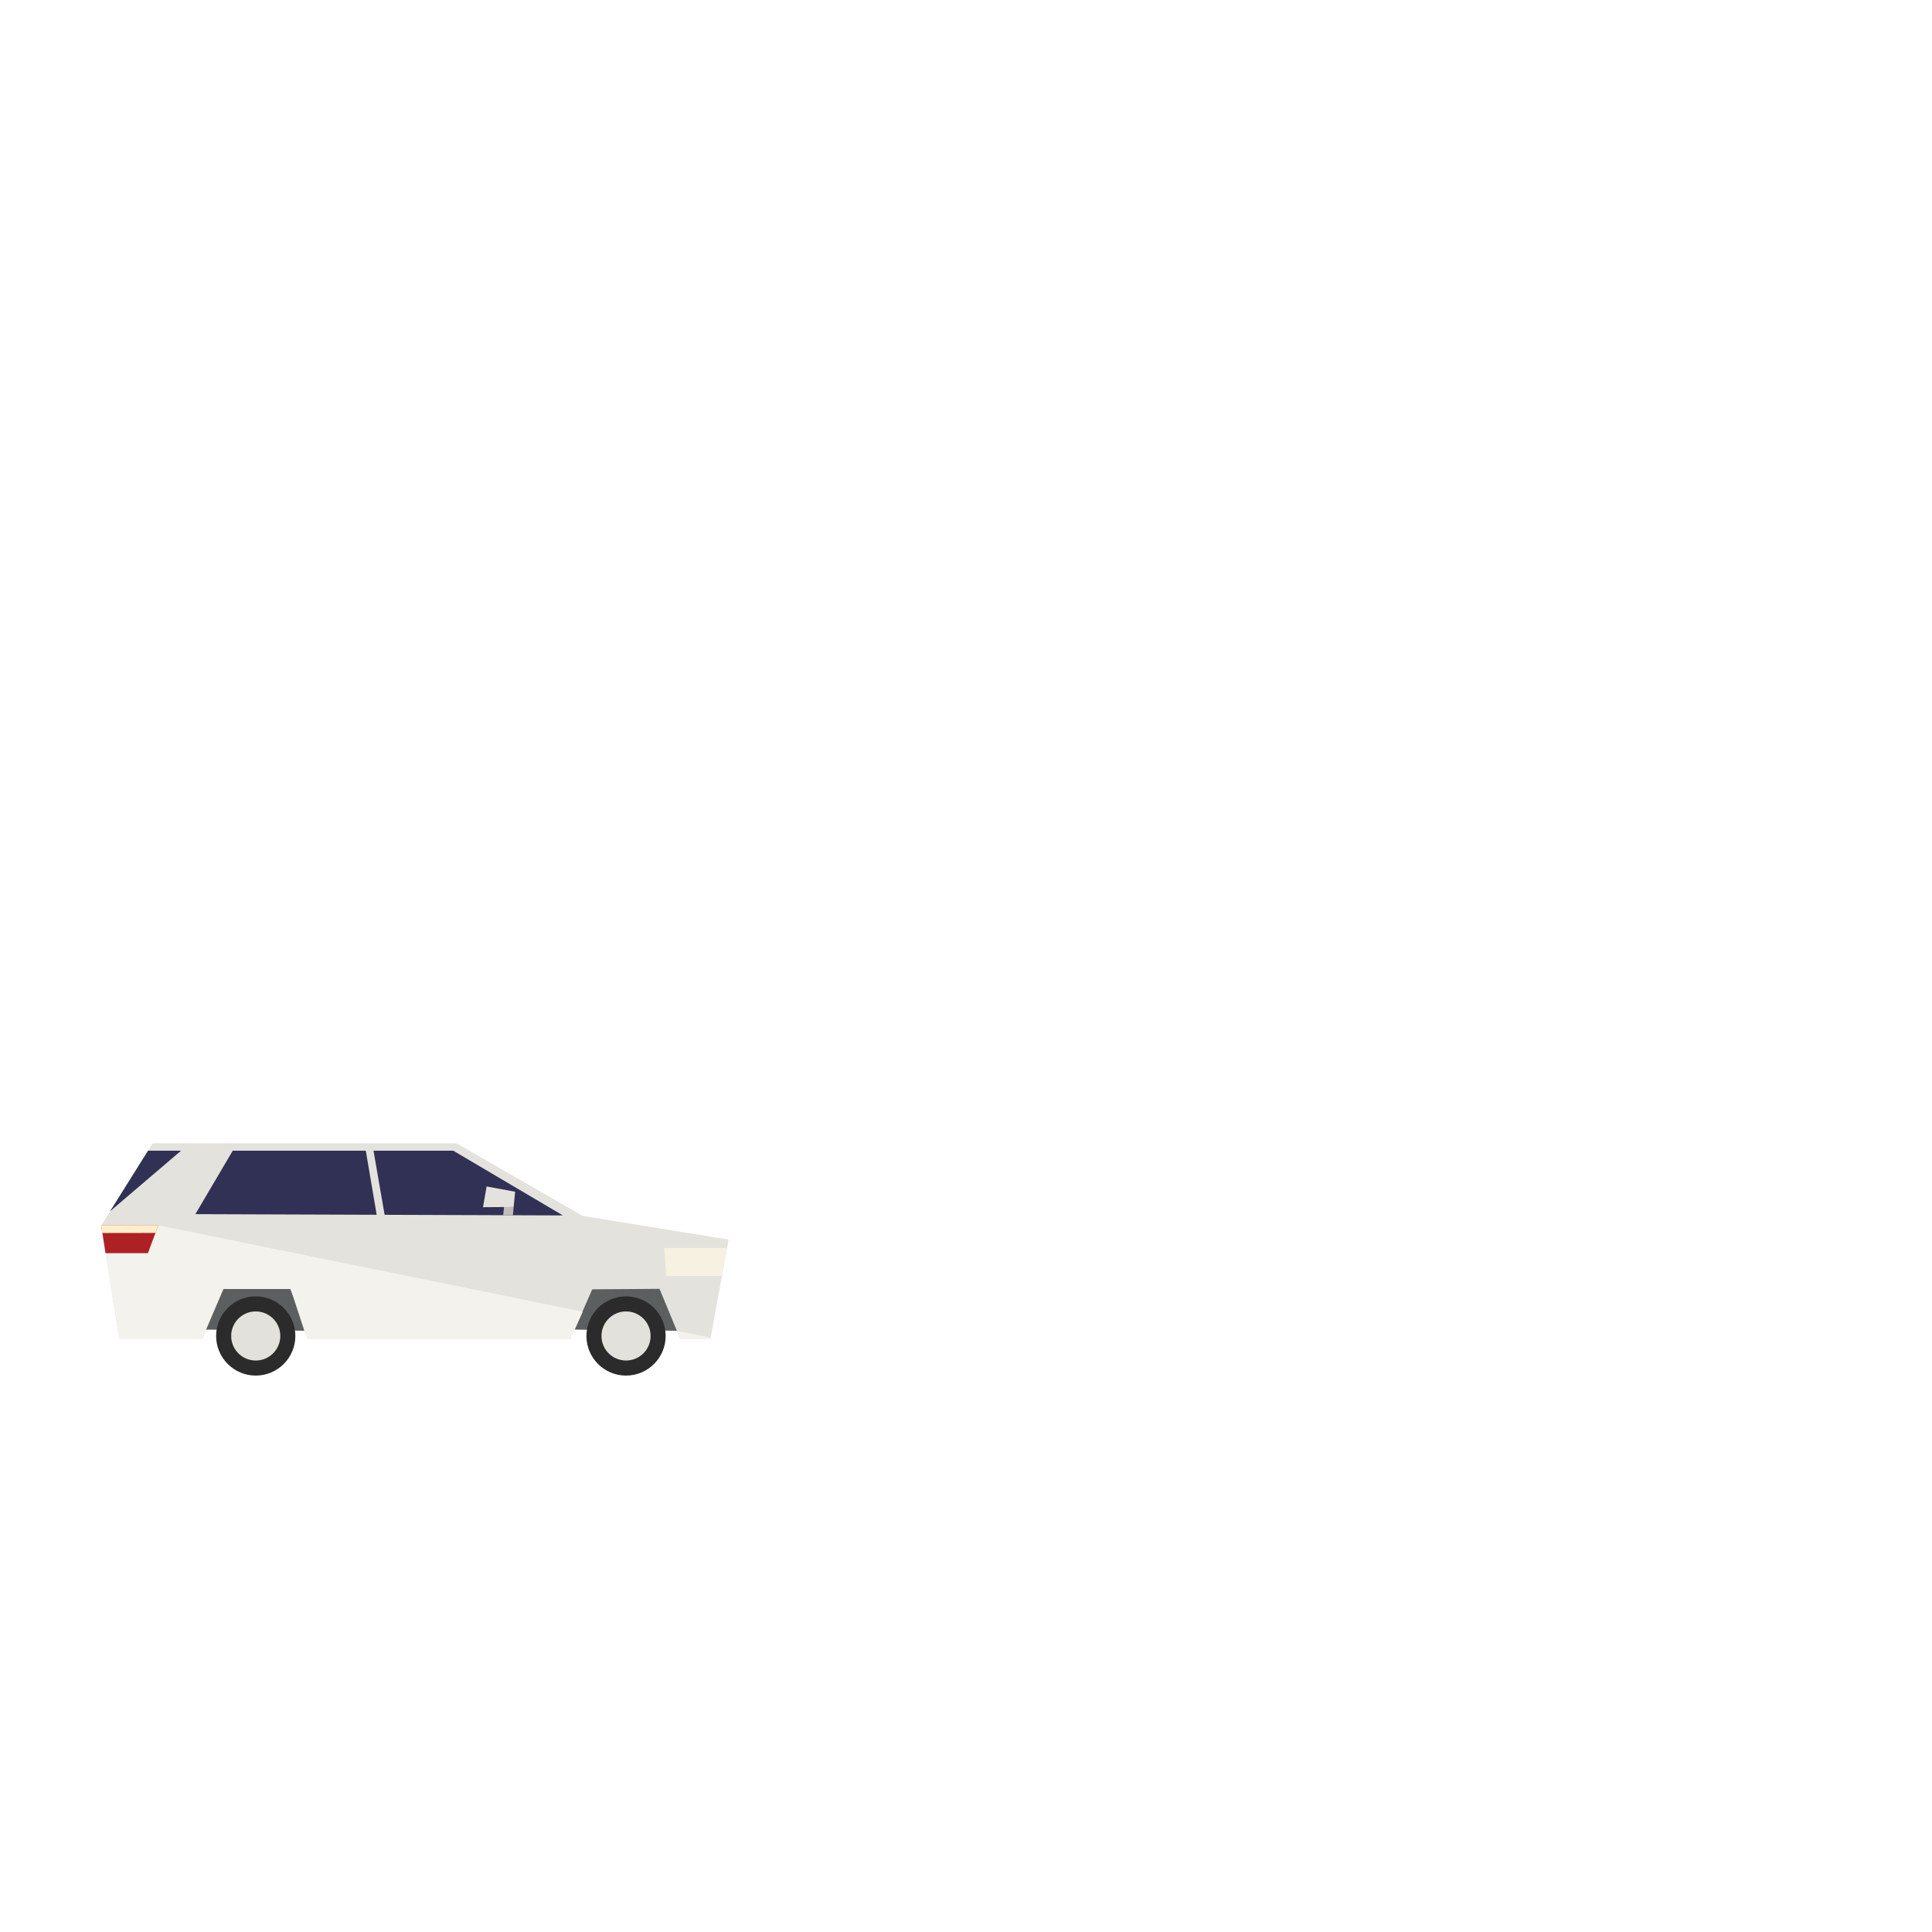
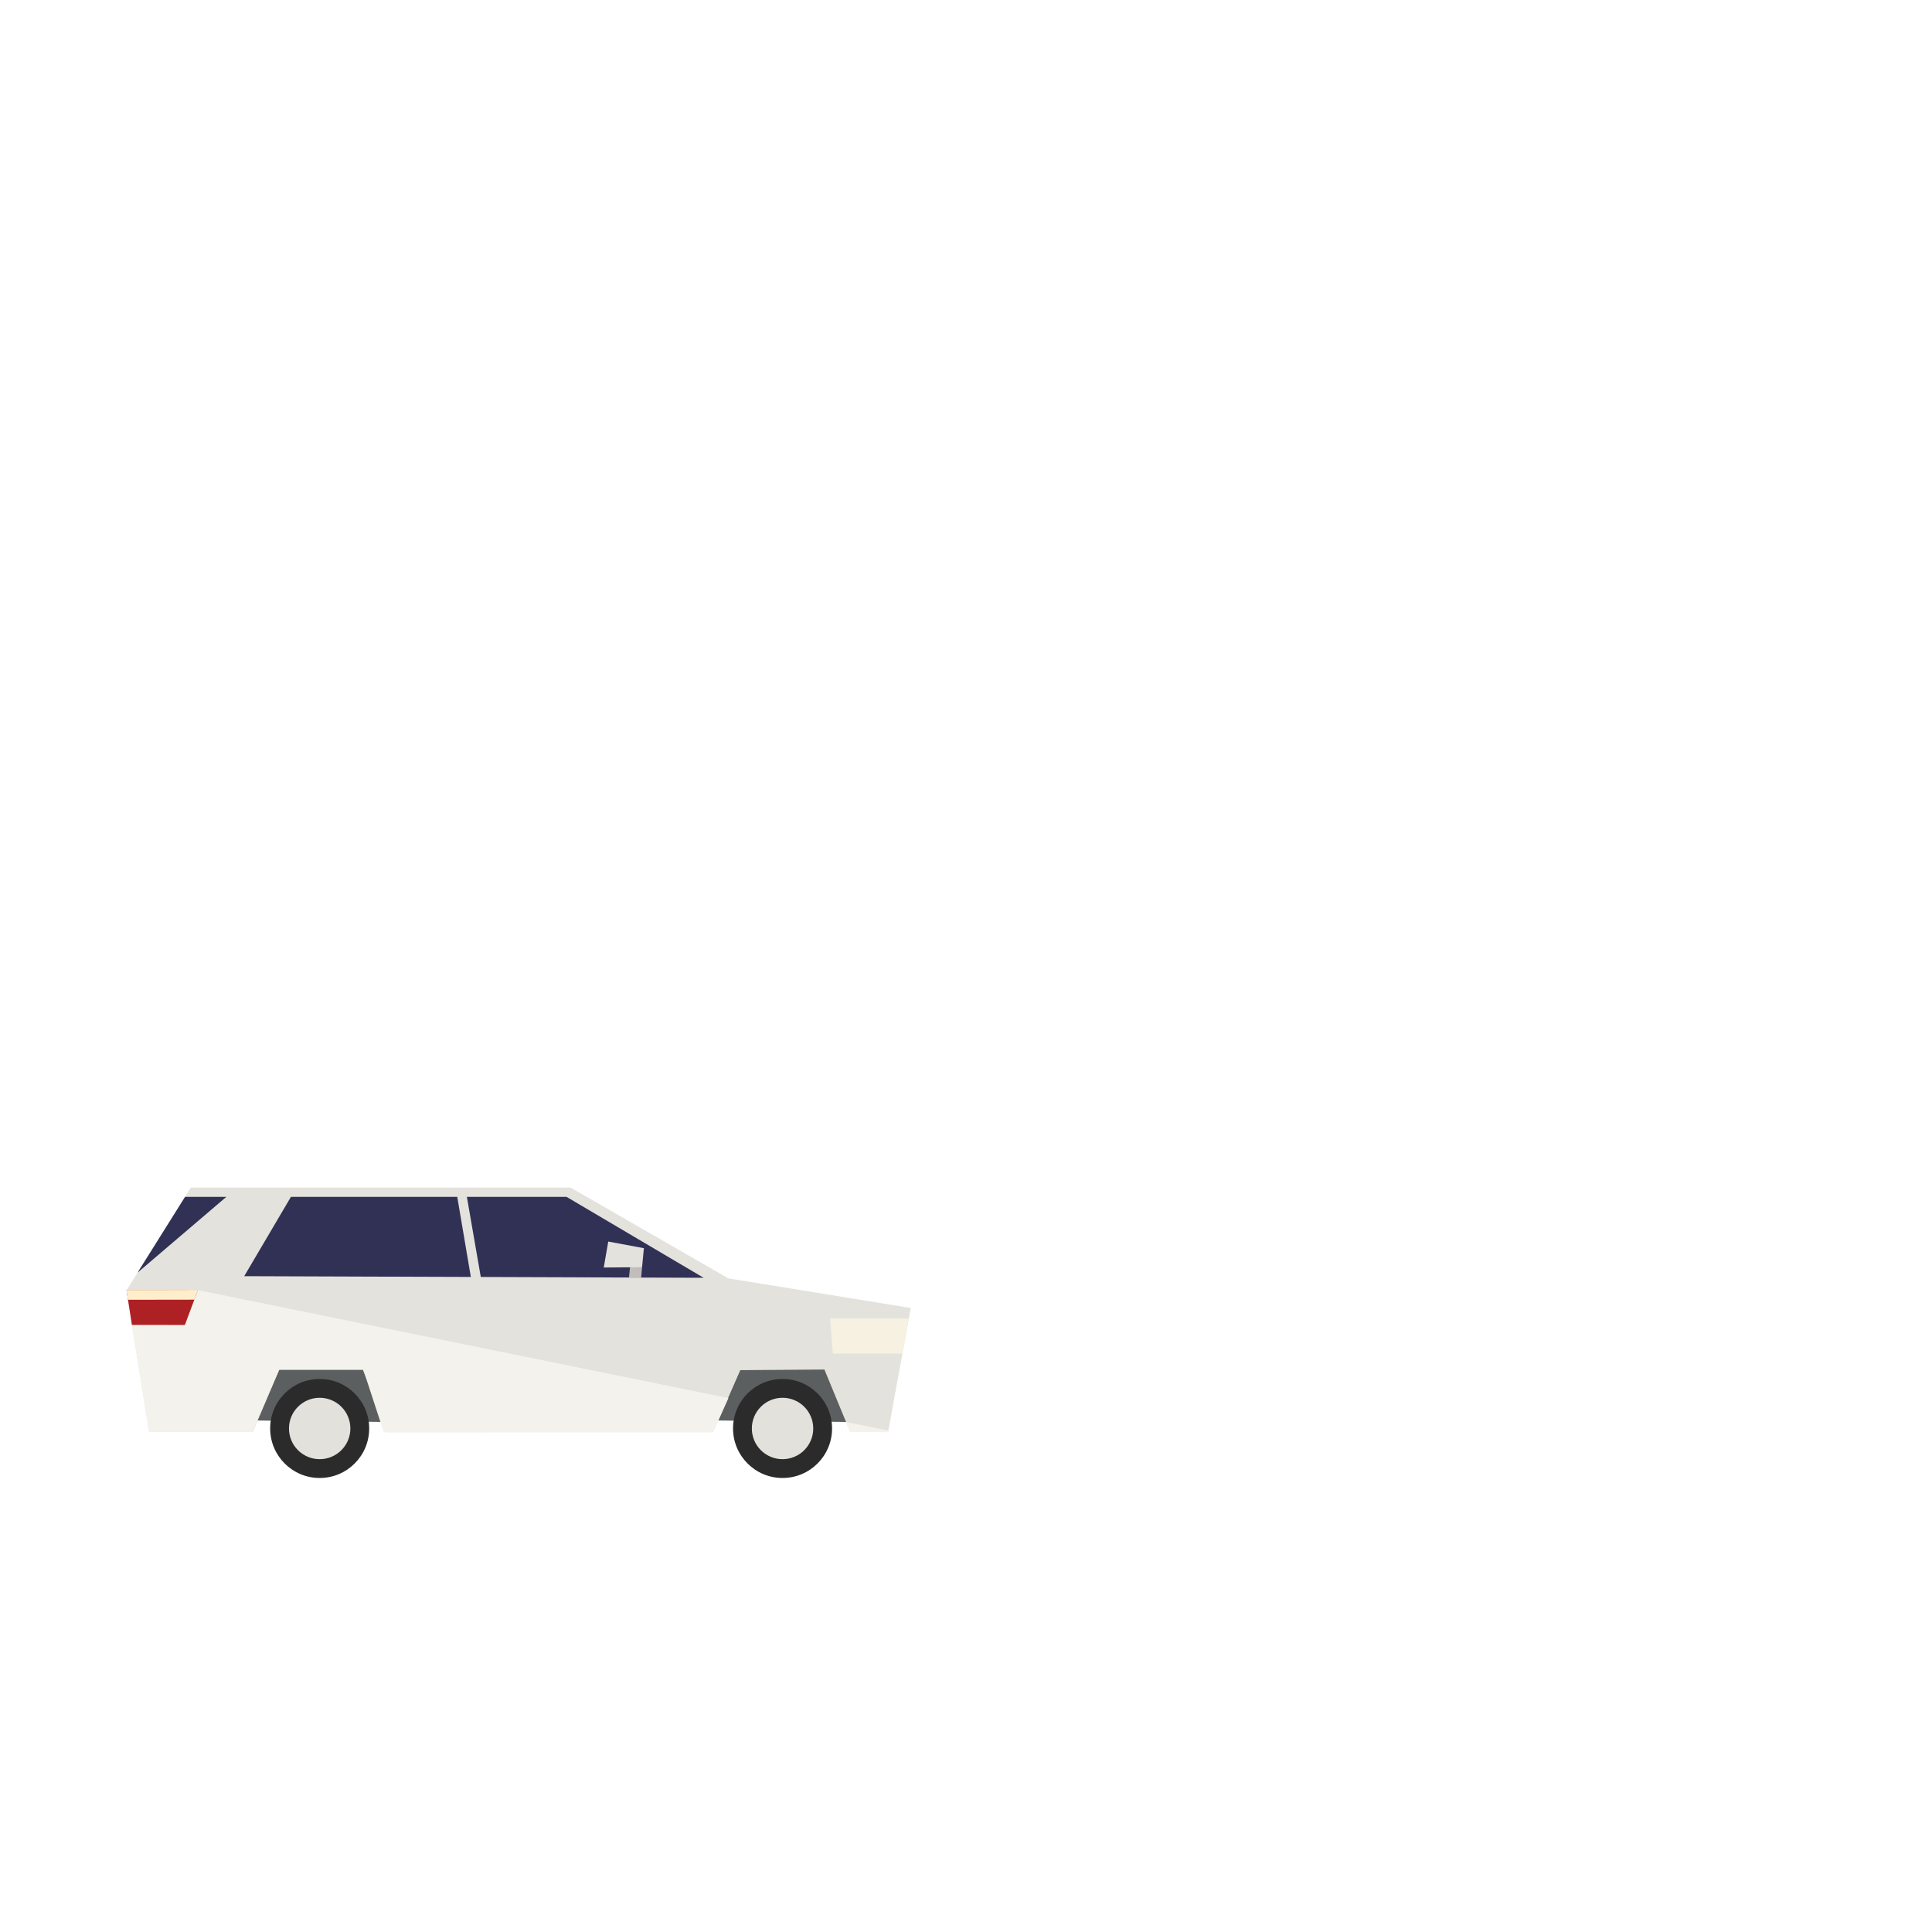
- <svg xmlns="http://www.w3.org/2000/svg" fill="#000000" width="100px" height="100px" viewBox="0 0 1000 800" version="1.1" xml:space="preserve" style="fill-rule:evenodd;clip-rule:evenodd;stroke-linejoin:round;stroke-miterlimit:2;" x="0px" y="0px">
+ <svg xmlns="http://www.w3.org/2000/svg" fill="#000000" width="40px" height="40px" viewBox="0 0 800 800" version="1.1" xml:space="preserve" style="fill-rule:evenodd;clip-rule:evenodd;stroke-linejoin:round;stroke-miterlimit:2;" x="0px" y="0px">
  <g id="car-sideways-right">
    <path d="M353.871,587.353L343.036,560.349L308.121,560.349L296.708,586.685" style="fill:rgb(92,95,96);fill-rule:nonzero;" />
    <path d="M162.371,587.353L151.536,560.349L116.621,560.349L105.208,586.685" style="fill:rgb(92,95,96);fill-rule:nonzero;" />
    <path d="M353.871,588.852L343.036,561.849L308.121,561.849L296.708,588.185" style="fill:rgb(92,95,96);fill-rule:nonzero;" />
    <path d="M162.371,588.852L151.536,561.849L116.621,561.849L105.208,588.185" style="fill:rgb(92,95,96);fill-rule:nonzero;" />
    <path d="M367.746,592.98L377.121,541.6L301.61,529.35L236.278,491.765L79.008,491.765L52.371,534.35L61.746,592.927L104.684,592.935L115.621,567.163L150.246,567.163L160.787,593.018L295.287,593.017L306.537,567.35L341.371,567.1L352.039,592.934L367.746,592.98Z" style="fill:rgb(228,226,220);fill-rule:nonzero;" />
    <path d="M350.375,588.84L367.855,592.397L367.73,592.99L351.956,592.999" style="fill:rgb(243,242,236);fill-rule:nonzero;" />
    <path d="M295.289,593.027L158.935,593.099L150.434,567.162L115.621,567.162L104.433,592.938L61.746,592.93L52.34,534.256L81.996,534.224L301.622,578.918L295.289,593.027Z" style="fill:rgb(243,242,236);fill-rule:nonzero;" />
    <path d="M52.387,534.24L54.621,548.631L76.555,548.644L81.981,534.115L52.387,534.24Z" style="fill:rgb(173,33,37);fill-rule:nonzero;" />
    <path d="M343.777,545.985L344.86,560.443L373.683,560.457L376.308,545.946L343.777,545.985Z" style="fill:rgb(246,241,225);fill-rule:nonzero;" />
    <path d="M52.356,534.178L52.975,538.204L80.481,538.162L81.997,534.1L52.356,534.178Z" style="fill:rgb(255,238,204);fill-rule:nonzero;" />
    <path d="M291.36,529.103L234.609,495.599L120.467,495.599L101.121,528.436L291.36,529.103Z" style="fill:rgb(49,49,86);fill-rule:nonzero;" />
    <path d="M76.623,495.602L93.717,495.6L56.953,526.975L76.623,495.602Z" style="fill:rgb(49,49,86);fill-rule:nonzero;" />
    <path d="M192.913,493.224L189.135,494.396L196.715,539.065L200.721,538.231L192.913,493.224Z" style="fill:rgb(228,226,220);fill-rule:nonzero;" />
    <path d="M265.871,524.725L265.475,529.017L260.454,528.996L260.955,524.019L265.871,524.725Z" style="fill:rgb(192,189,186);fill-rule:nonzero;" />
    <path d="M265.871,524.725L266.621,516.85L251.871,514.1L249.996,524.85L265.871,524.725Z" style="fill:rgb(228,226,220);fill-rule:nonzero;" />
    <path d="M310.453,591.643C310.453,599.444 316.777,605.768 324.578,605.768C332.379,605.768 338.703,599.444 338.703,591.643C338.703,583.842 332.379,577.518 324.578,577.518C316.777,577.518 310.453,583.842 310.453,591.643" style="fill:rgb(227,225,219);fill-rule:nonzero;" />
    <path d="M311.324,591.501C311.324,584.48 317.015,578.789 324.036,578.789C331.056,578.789 336.748,584.48 336.748,591.501C336.748,598.521 331.056,604.212 324.036,604.212C317.015,604.212 311.324,598.521 311.324,591.501M303.536,591.5C303.536,602.821 312.714,612 324.036,612C335.358,612 344.536,602.821 344.536,591.5C344.536,580.179 335.358,571 324.036,571C312.714,571 303.536,580.179 303.536,591.5" style="fill:rgb(42,43,42);fill-rule:nonzero;" />
    <path d="M118.788,591.643C118.788,599.444 125.112,605.768 132.913,605.768C140.714,605.768 147.038,599.444 147.038,591.643C147.038,583.842 140.714,577.518 132.913,577.518C125.112,577.518 118.788,583.842 118.788,591.643" style="fill:rgb(227,225,219);fill-rule:nonzero;" />
    <path d="M119.659,591.501C119.659,584.48 125.35,578.789 132.371,578.789C139.391,578.789 145.083,584.48 145.083,591.501C145.083,598.521 139.391,604.212 132.371,604.212C125.35,604.212 119.659,598.521 119.659,591.501M111.871,591.5C111.871,602.821 121.049,612 132.371,612C143.693,612 152.871,602.821 152.871,591.5C152.871,580.179 143.693,571 132.371,571C121.049,571 111.871,580.179 111.871,591.5" style="fill:rgb(42,43,42);fill-rule:nonzero;" />
  </g>
</svg>
